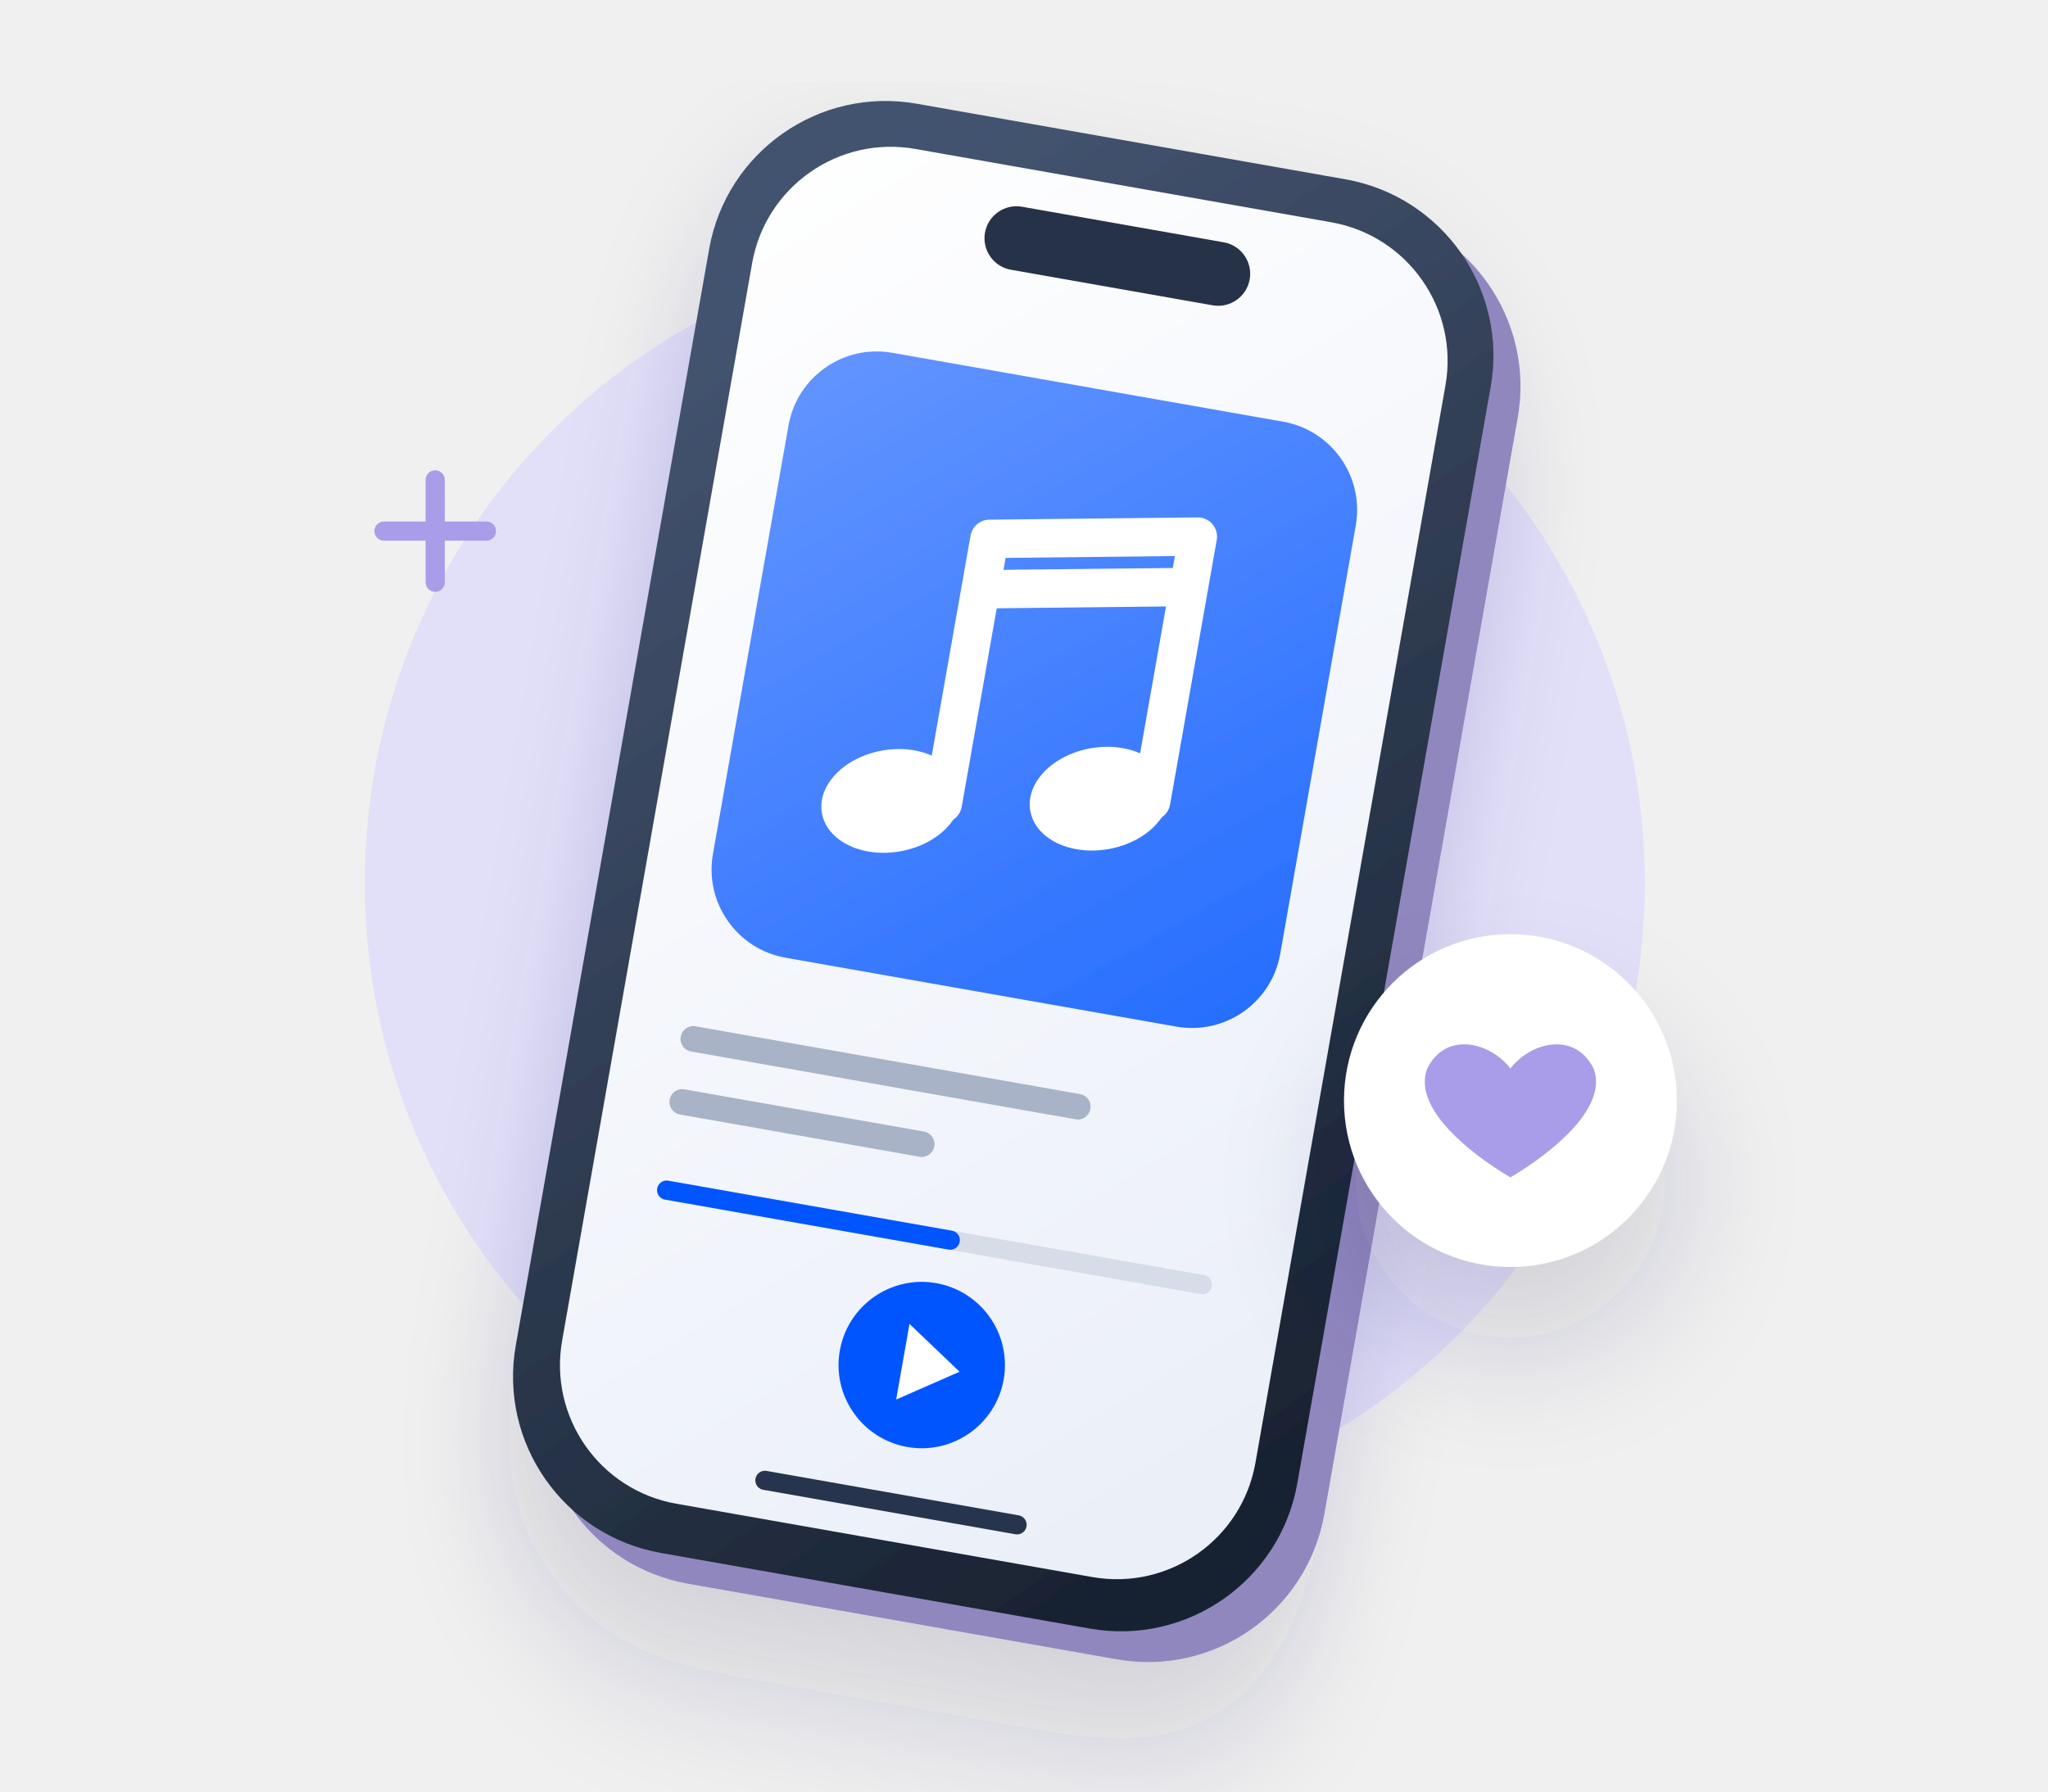
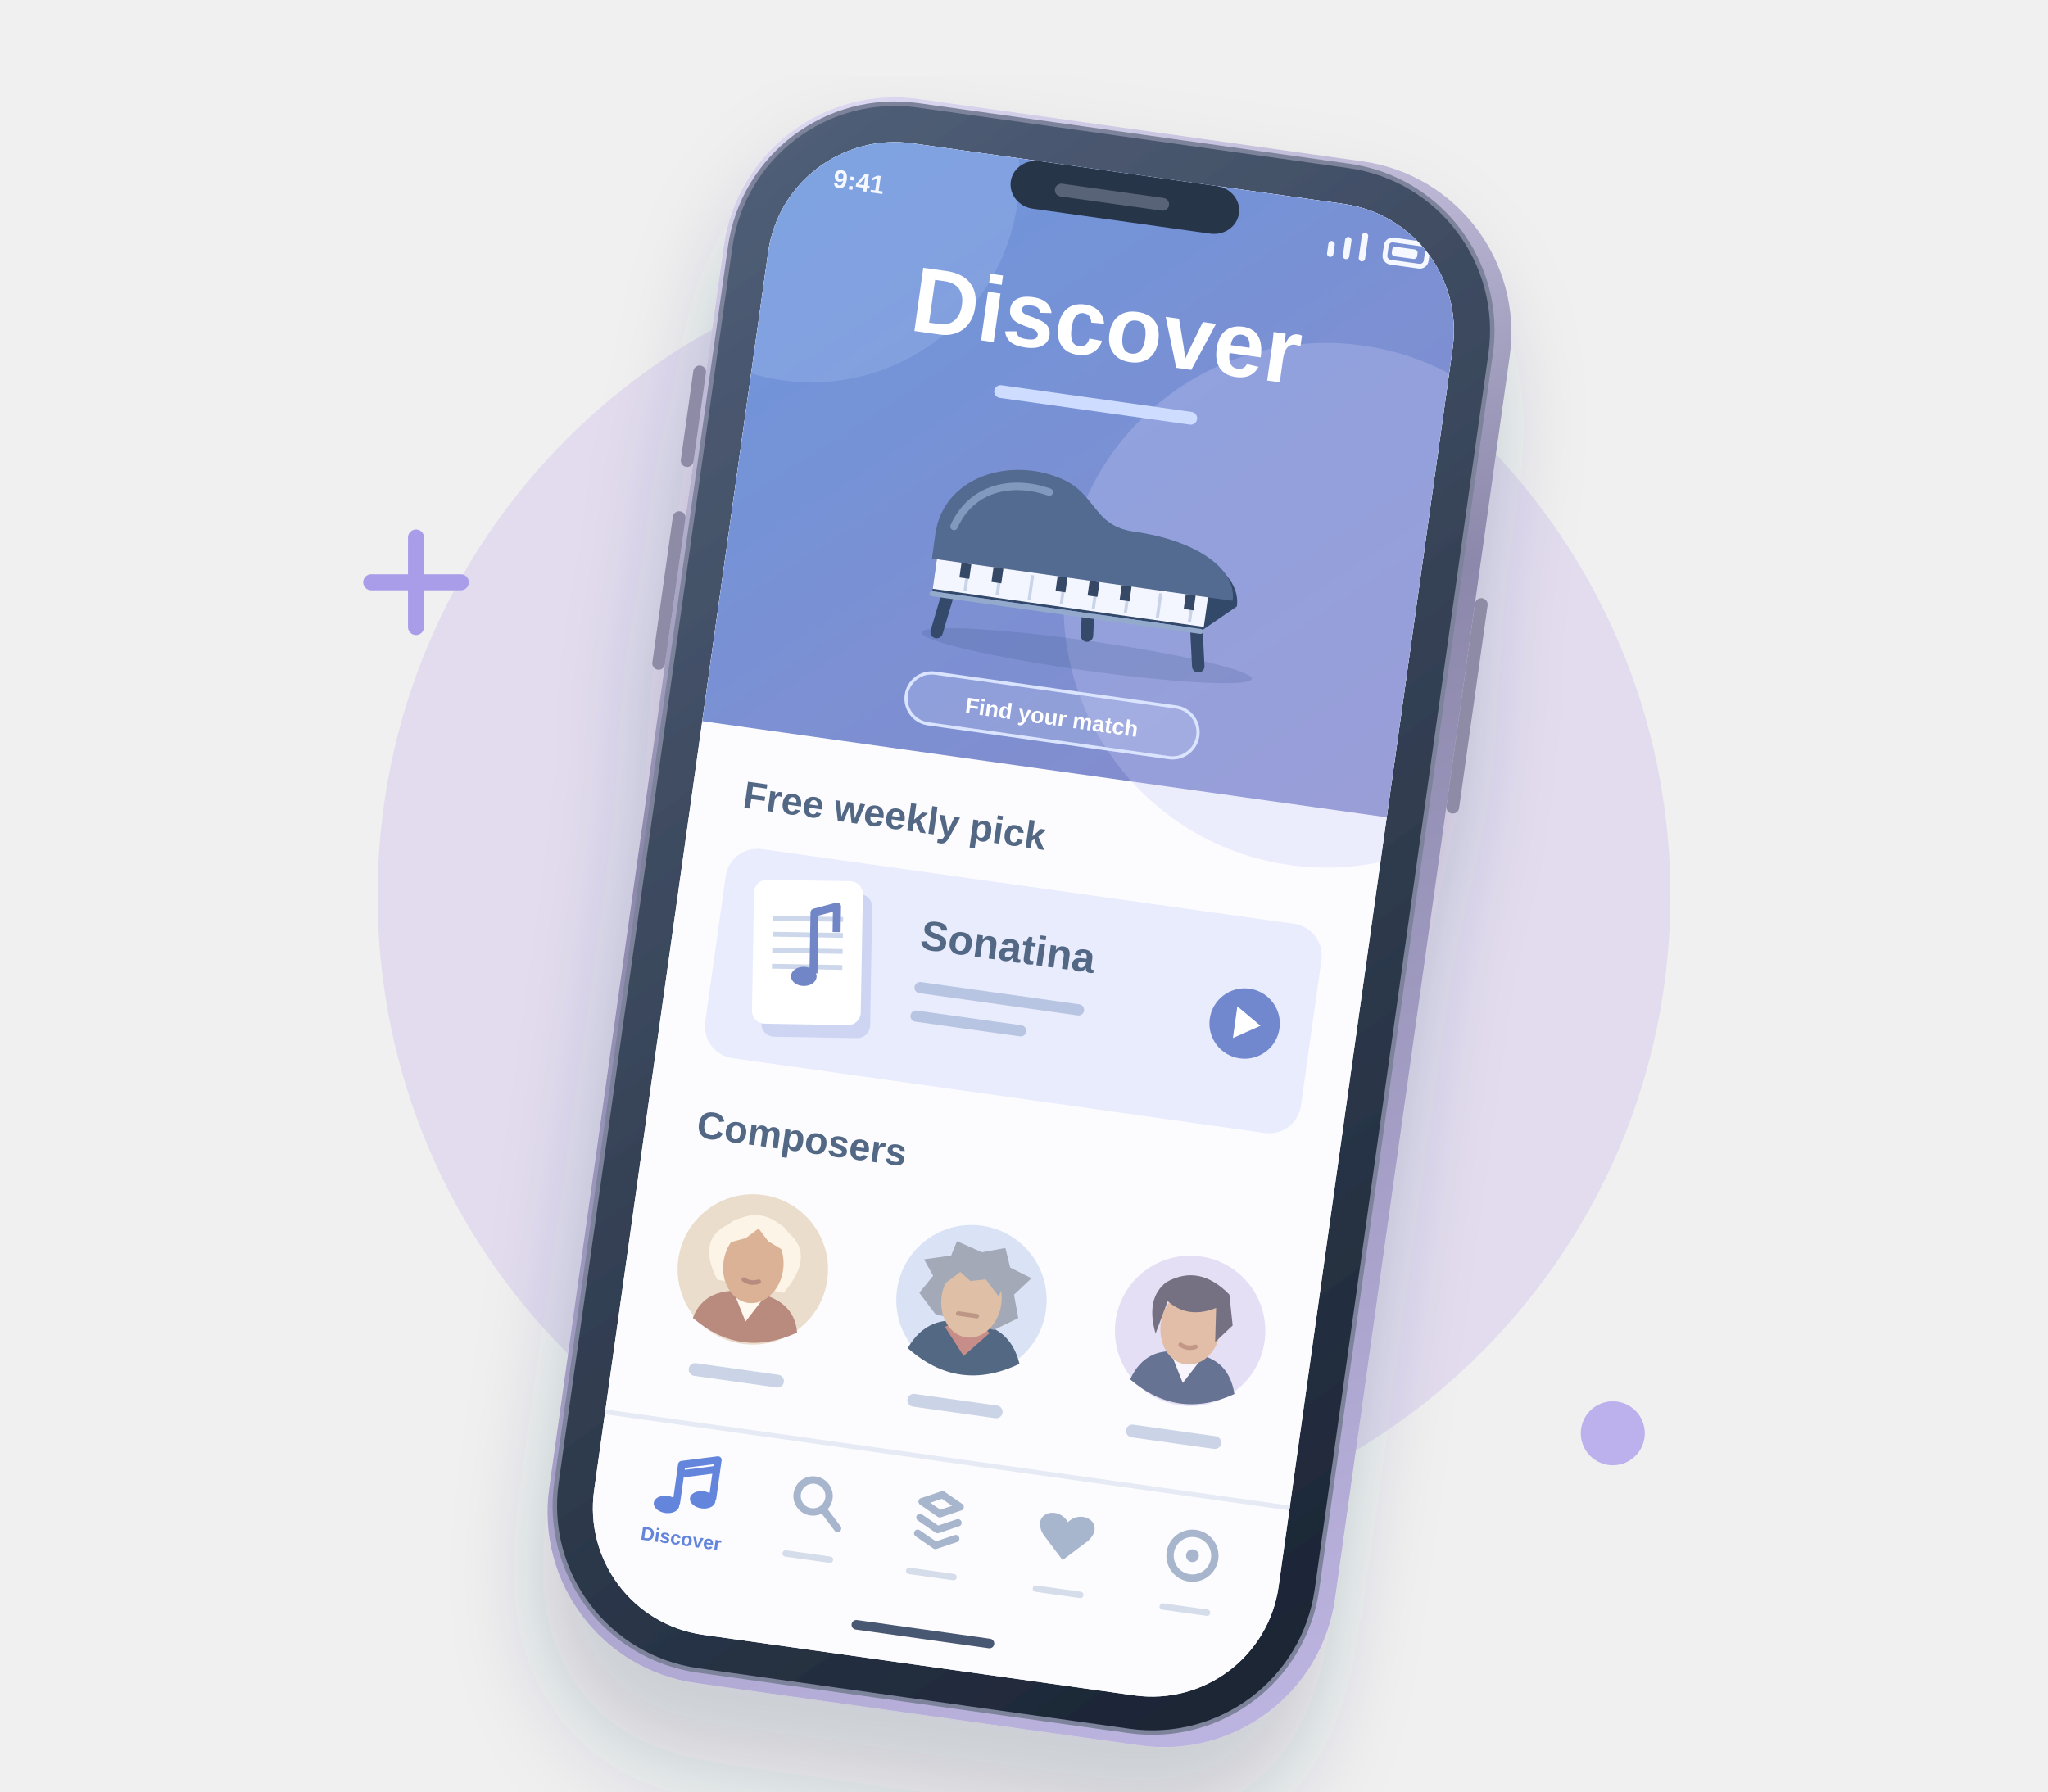
<svg xmlns="http://www.w3.org/2000/svg" width="320" height="280" viewBox="0 0 320 280" fill="none">
  <defs>
-     <filter id="shadow" x="-50%" y="-50%" width="200%" height="220%">
-       <feDropShadow dx="0" dy="13" stdDeviation="10" flood-color="#28385C" flood-opacity=".16" />
+     <filter id="shadow" x="-40%" y="-30%" width="180%" height="180%">
+       <feDropShadow dx="0" dy="12" stdDeviation="8" flood-color="#28385C" flood-opacity=".2" />
    </filter>
-     <linearGradient id="white" x1="70" y1="50" x2="235" y2="240" gradientUnits="userSpaceOnUse">
-       <stop stop-color="#fff" />
-       <stop offset="1" stop-color="#E8EDF7" />
-     </linearGradient>
-     <linearGradient id="blue" x1="80" y1="50" x2="230" y2="230" gradientUnits="userSpaceOnUse">
-       <stop stop-color="#719EFF" />
-       <stop offset="1" stop-color="#0055FE" />
-     </linearGradient>
-     <linearGradient id="ink" x1="80" y1="80" x2="220" y2="220" gradientUnits="userSpaceOnUse">
-       <stop stop-color="#43536F" />
+     <linearGradient id="frame" x1="65" y1="50" x2="250" y2="240" gradientUnits="userSpaceOnUse">
+       <stop stop-color="#52617A" />
      <stop offset="1" stop-color="#182231" />
    </linearGradient>
+     <linearGradient id="silver" x1="160" y1="216" x2="160" y2="246" gradientUnits="userSpaceOnUse">
+       <stop stop-color="#F9FBFF" />
+       <stop offset=".6" stop-color="#DCE4F1" />
+       <stop offset="1" stop-color="#AAB9D0" />
+     </linearGradient>
+     <linearGradient id="phone-edge" x1="100" y1="20" x2="225" y2="260" gradientUnits="userSpaceOnUse">
+       <stop stop-color="#E2DEF6" />
+       <stop offset=".4" stop-color="#8C88AB" />
+       <stop offset="1" stop-color="#BDB5E1" />
+     </linearGradient>
+     <clipPath id="laptop-screen">
+       <rect x="48" y="73" width="224" height="126" rx="3" />
+     </clipPath>
+     <clipPath id="phone-screen">
+       <rect x="106" y="26" width="108" height="235.38" rx="20" />
+     </clipPath>
+     <linearGradient id="screen-blue" x1="0" y1="0" x2="1" y2="1">
+       <stop stop-color="#6D96DC" />
+       <stop offset="1" stop-color="#878BCB" />
+     </linearGradient>
+     <symbol id="app-mark" viewBox="0 0 40 40">
+       <rect width="40" height="40" rx="9" fill="#6385DC" />
+       <path d="M9 10Q15 7 20 11Q25 7 31 10V24Q25 21 20 24Q15 21 9 24Z" fill="white" />
+       <path d="M20 11V24M12 14H17M23 14H28M12 18H17M23 18H28" stroke="#A9BCDF" stroke-width="1.5" />
+       <path d="M0 29H40V32H0Z" fill="#344866" />
+       <path d="M5 32V39M11 32V40M17 32V40M23 32V40M29 32V40M35 32V39" stroke="white" stroke-width="3" />
+     </symbol>
+     <symbol id="grand-piano" viewBox="0 0 180 90">
+       <ellipse cx="94" cy="81" rx="67" ry="6" fill="#344C83" opacity=".18" />
+       <path d="M37 53L33 80M134 53L139 79M91 51L93 73" stroke="#35486B" stroke-width="5" stroke-linecap="round" />
+       <path d="M29 43C29 20 54 8 76 14C91 18 91 31 108 31C133 31 151 40 151 53L139 64H29Z" fill="#33486B" />
+       <path d="M27 41C27 18 52 6 74 12C89 16 89 29 106 29C131 29 149 38 149 51H27Z" fill="#526A91" />
+       <path d="M34 37C39 20 55 15 70 18" stroke="#8199BC" stroke-width="3" stroke-linecap="round" />
+       <path d="M29 51H139V63H29Z" fill="#F4F6FF" />
+       <path d="M42 52V62M55 52V62M68 52V62M81 52V62M94 52V62M107 52V62M120 52V62M133 52V62" stroke="#CAD4E8" stroke-width="1.3" />
+       <path d="M41 51V57M54 51V57M80 51V57M93 51V57M106 51V57M132 51V57" stroke="#344866" stroke-width="4" />
+       <path d="M29 65H138" stroke="#94AACD" stroke-width="2" stroke-linecap="round" />
+     </symbol>
+     <symbol id="composer-wig" viewBox="0 0 40 40">
+       <circle cx="20" cy="20" r="20" fill="#EBDDCB" />
+       <path d="M6 35Q8 26 20 26Q32 26 34 35Q20 44 6 35Z" fill="#B98A7E" />
+       <path d="M11 24Q4 14 12 9Q20 2 28 9Q36 14 29 25Z" fill="#FBF4E7" />
+       <path d="M16 27L20 34L24 27" fill="#FFF8EE" />
+       <ellipse cx="20" cy="19" rx="8" ry="10" fill="#DBB296" />
+       <path d="M10 15Q11 5 20 7Q29 5 30 15L23 12L20 9L17 12Z" fill="#FBF4E7" />
+       <path d="M18 23Q20 24 22 23" stroke="#B98A7E" stroke-width="1.2" stroke-linecap="round" />
+     </symbol>
+     <symbol id="composer-wild" viewBox="0 0 40 40">
+       <circle cx="20" cy="20" r="20" fill="#D9E3F5" />
+       <path d="M5 35Q9 25 20 26Q31 25 35 35Q20 45 5 35Z" fill="#536783" />
+       <path d="M11 25L6 20L9 15L6 11L13 9L14 5L21 7L27 5L29 10L35 12L31 17L33 23L27 27Z" fill="#A4A9B8" />
+       <path d="M14 28L20 35L26 28L23 26H17Z" fill="#C78D88" />
+       <ellipse cx="20" cy="20" rx="8" ry="10" fill="#DFC0A6" />
+       <path d="M11 18L13 10L21 9L29 12L27 18L23 14L19 15L16 13Z" fill="#A4A9B8" />
+       <path d="M17 24H22" stroke="#BC9785" stroke-width="1.2" stroke-linecap="round" />
+     </symbol>
+     <symbol id="composer-swept" viewBox="0 0 40 40">
+       <circle cx="20" cy="20" r="20" fill="#E4DFF4" />
+       <path d="M6 35Q9 25 20 26Q31 25 34 35Q20 44 6 35Z" fill="#667393" />
+       <path d="M16 27L20 34L24 27" fill="#F8F5FC" />
+       <ellipse cx="20" cy="19" rx="8" ry="10" fill="#E2BEA8" />
+       <path d="M11 22Q7 13 12 8Q20 2 29 9L31 17L27 22L26 13Q19 17 13 13Z" fill="#747182" />
+       <path d="M18 24Q20 25 22 24" stroke="#C29788" stroke-width="1.2" stroke-linecap="round" />
+     </symbol>
  </defs>
-   <circle cx="157" cy="138" r="100" fill="#DCD8FC" opacity=".7" />
-   <g transform="rotate(10 160 140)" filter="url(#shadow)">
-     <rect x="99" y="25" width="124" height="230" rx="28" fill="#9187BF" />
-     <rect x="94" y="21" width="124" height="230" rx="28" fill="url(#ink)" />
-     <rect x="101" y="28" width="110" height="215" rx="22" fill="url(#white)" />
-     <rect x="136" y="34" width="42" height="10" rx="5" fill="#253147" />
-     <rect x="111" y="60" width="90" height="96" rx="14" fill="url(#blue)" />
-     <path d="M145 128V86L177 80V122M145 94L177 88" stroke="#fff" stroke-width="6" stroke-linecap="round" stroke-linejoin="round" />
-     <ellipse cx="137" cy="129" rx="11" ry="8" transform="rotate(-20 137 129)" fill="#fff" />
-     <ellipse cx="169" cy="123" rx="11" ry="8" transform="rotate(-20 169 123)" fill="#fff" />
-     <path d="M113 171H174M113 181H151" stroke="#A8B3C7" stroke-width="4" stroke-linecap="round" />
-     <path d="M113 195H198" stroke="#D6DCE8" stroke-width="3" stroke-linecap="round" />
-     <path d="M113 195H158" stroke="#0055FE" stroke-width="3" stroke-linecap="round" />
-     <circle cx="157" cy="215" r="13" fill="#0055FE" />
-     <path d="M154 209L163 215L154 221V209Z" fill="white" />
-     <path d="M136 237H176" stroke="#28364D" stroke-width="3" stroke-linecap="round" />
+   <circle cx="160" cy="140" r="101" fill="#AA8BE8" opacity=".2" />
+   <g transform="rotate(8 160 143)" filter="url(#shadow)">
+     <rect x="99" y="19" width="124" height="250" rx="27" fill="url(#phone-edge)" />
+     <rect x="97" y="65" width="2" height="16" rx="1" fill="#8E8BA7" />
+     <rect x="97" y="88" width="2" height="25" rx="1" fill="#8E8BA7" />
+     <rect x="223" y="84" width="2" height="34" rx="1" fill="#8E8BA7" />
+     <rect x="100" y="20" width="120" height="247" rx="26" fill="url(#frame)" stroke="#7D839B" stroke-width=".7" />
+     <rect x="106" y="26" width="108" height="235.38" rx="20" fill="white" />
+     <g clip-path="url(#phone-screen)">
+       <svg x="106" y="26" width="108" height="235.38" viewBox="0 0 216 470.76" font-family="Arial, sans-serif">
+         <rect width="216" height="471" fill="#FCFCFF" />
+         <rect width="216" height="188" fill="url(#screen-blue)" />
+         <circle cx="188" cy="125" r="82" fill="#C7C9F5" opacity=".3" />
+         <circle cx="10" cy="14" r="65" fill="#C7DCFF" opacity=".18" />
+         <text x="17" y="17" fill="#F5F8FF" font-size="8" font-weight="700">9:41</text>
+         <path d="M174 13V16M179 11V16M184 9V16" stroke="#F5F8FF" stroke-width="2" stroke-linecap="round" />
+         <rect x="191" y="9" width="13" height="7" rx="2" stroke="#F5F8FF" stroke-width="1.5" />
+         <rect x="193" y="11" width="8" height="3" rx="1" fill="#F5F8FF" />
+         <rect x="72" y="0" width="72" height="15" rx="8" fill="#273447" />
+         <text x="108" y="58" text-anchor="middle" fill="white" font-size="29" font-weight="700">Discover</text>
+         <path d="M78 73H138" stroke="#CEDCFF" stroke-width="4" stroke-linecap="round" />
+         <use href="#grand-piano" x="43" y="88" width="140" height="70" />
+         <rect x="62" y="163" width="92" height="16" rx="8" fill="#D8E3FF" fill-opacity=".2" stroke="#DAE4FF" />
+         <text x="108" y="174" text-anchor="middle" fill="white" font-size="7" font-weight="700">Find your match</text>
+         <text x="16" y="213" fill="#526784" font-size="12" font-weight="700">Free weekly pick</text>
+         <rect x="14" y="225" width="188" height="66" rx="10" fill="#E9ECFC" />
+         <g transform="rotate(-7 47 258)">
+           <rect x="29" y="236" width="34" height="45" rx="4" fill="#CDD5F3" />
+           <rect x="26" y="232" width="34" height="45" rx="4" fill="white" />
+           <path d="M32 244H54M32 249H54M32 254H54M32 259H54" stroke="#CCD7EB" stroke-width="1.5" />
+           <path d="M45 261V242L52 240V248" stroke="#7186C6" stroke-width="2.5" stroke-linejoin="round" />
+           <ellipse cx="42" cy="262" rx="4" ry="3" fill="#7186C6" />
+         </g>
+         <text x="77" y="249" fill="#526784" font-size="13" font-weight="700">Sonatina</text>
+         <path d="M79 261H129M79 270H112" stroke="#B7C5E2" stroke-width="3.5" stroke-linecap="round" />
+         <circle cx="181" cy="258" r="11" fill="#7188CE" />
+         <path d="M178 253L186 258L178 263Z" fill="white" />
+         <text x="16" y="317" fill="#526784" font-size="12" font-weight="700">Composers</text>
+         <use href="#composer-wig" x="16" y="332" width="47" height="47" />
+         <use href="#composer-wild" x="85" y="332" width="47" height="47" />
+         <use href="#composer-swept" x="154" y="332" width="47" height="47" />
+         <path d="M26 389H52M95 389H121M164 389H190" stroke="#CAD4E6" stroke-width="4" stroke-linecap="round" />
+         <path d="M0 406H216" stroke="#E6EAF4" stroke-width="1.5" />
+         <g stroke-width="2.3" stroke-linecap="round" stroke-linejoin="round">
+           <path d="M26 431V419L37 416V428M26 422L37 419" stroke="#6385DC" />
+           <ellipse cx="23" cy="432" rx="4" ry="2.7" fill="#6385DC" />
+           <ellipse cx="34" cy="429" rx="4" ry="2.7" fill="#6385DC" />
+           <circle cx="68" cy="423" r="5" stroke="#A7B5CD" />
+           <path d="M72 427L77 432M102 420L108 417L114 420L108 423L102 420ZM102 425L108 428L114 425M102 430L108 433L114 430" stroke="#A7B5CD" />
+           <path d="M148 432L141 425C136 419 144 415 148 420C152 415 160 419 155 425L148 432Z" fill="#A7B5CD" />
+           <circle cx="188" cy="425" r="7" stroke="#A7B5CD" />
+           <circle cx="188" cy="425" r="2" fill="#A7B5CD" />
+         </g>
+         <text x="29" y="444" text-anchor="middle" fill="#6385DC" font-size="6" font-weight="700">Discover</text>
+         <path d="M62 442H76M101 442H115M141 442H155M181 442H195" stroke="#D5DDEB" stroke-width="2" stroke-linecap="round" />
+         <path d="M87 461H129" stroke="#495872" stroke-width="3" stroke-linecap="round" />
+       </svg>
+     </g>
+     <path d="M150 30H166" stroke="#596477" stroke-width="2" stroke-linecap="round" />
  </g>
-   <g filter="url(#shadow)">
-     <circle cx="236" cy="172" r="26" fill="#fff" />
-     <path d="M236 184S220 175 223 167C226 161 233 163 236 167C239 163 246 161 249 167C252 175 236 184 236 184Z" fill="#A99DE9" />
-   </g>
-   <path d="M68 91V75M60 83H76" stroke="#A99DE9" stroke-width="3" stroke-linecap="round" />
+   <path d="M65 98V84M58 91H72" stroke="#A99DE9" stroke-width="2.5" stroke-linecap="round" />
+   <circle cx="252" cy="224" r="5" fill="#BCB0ED" />
</svg>
